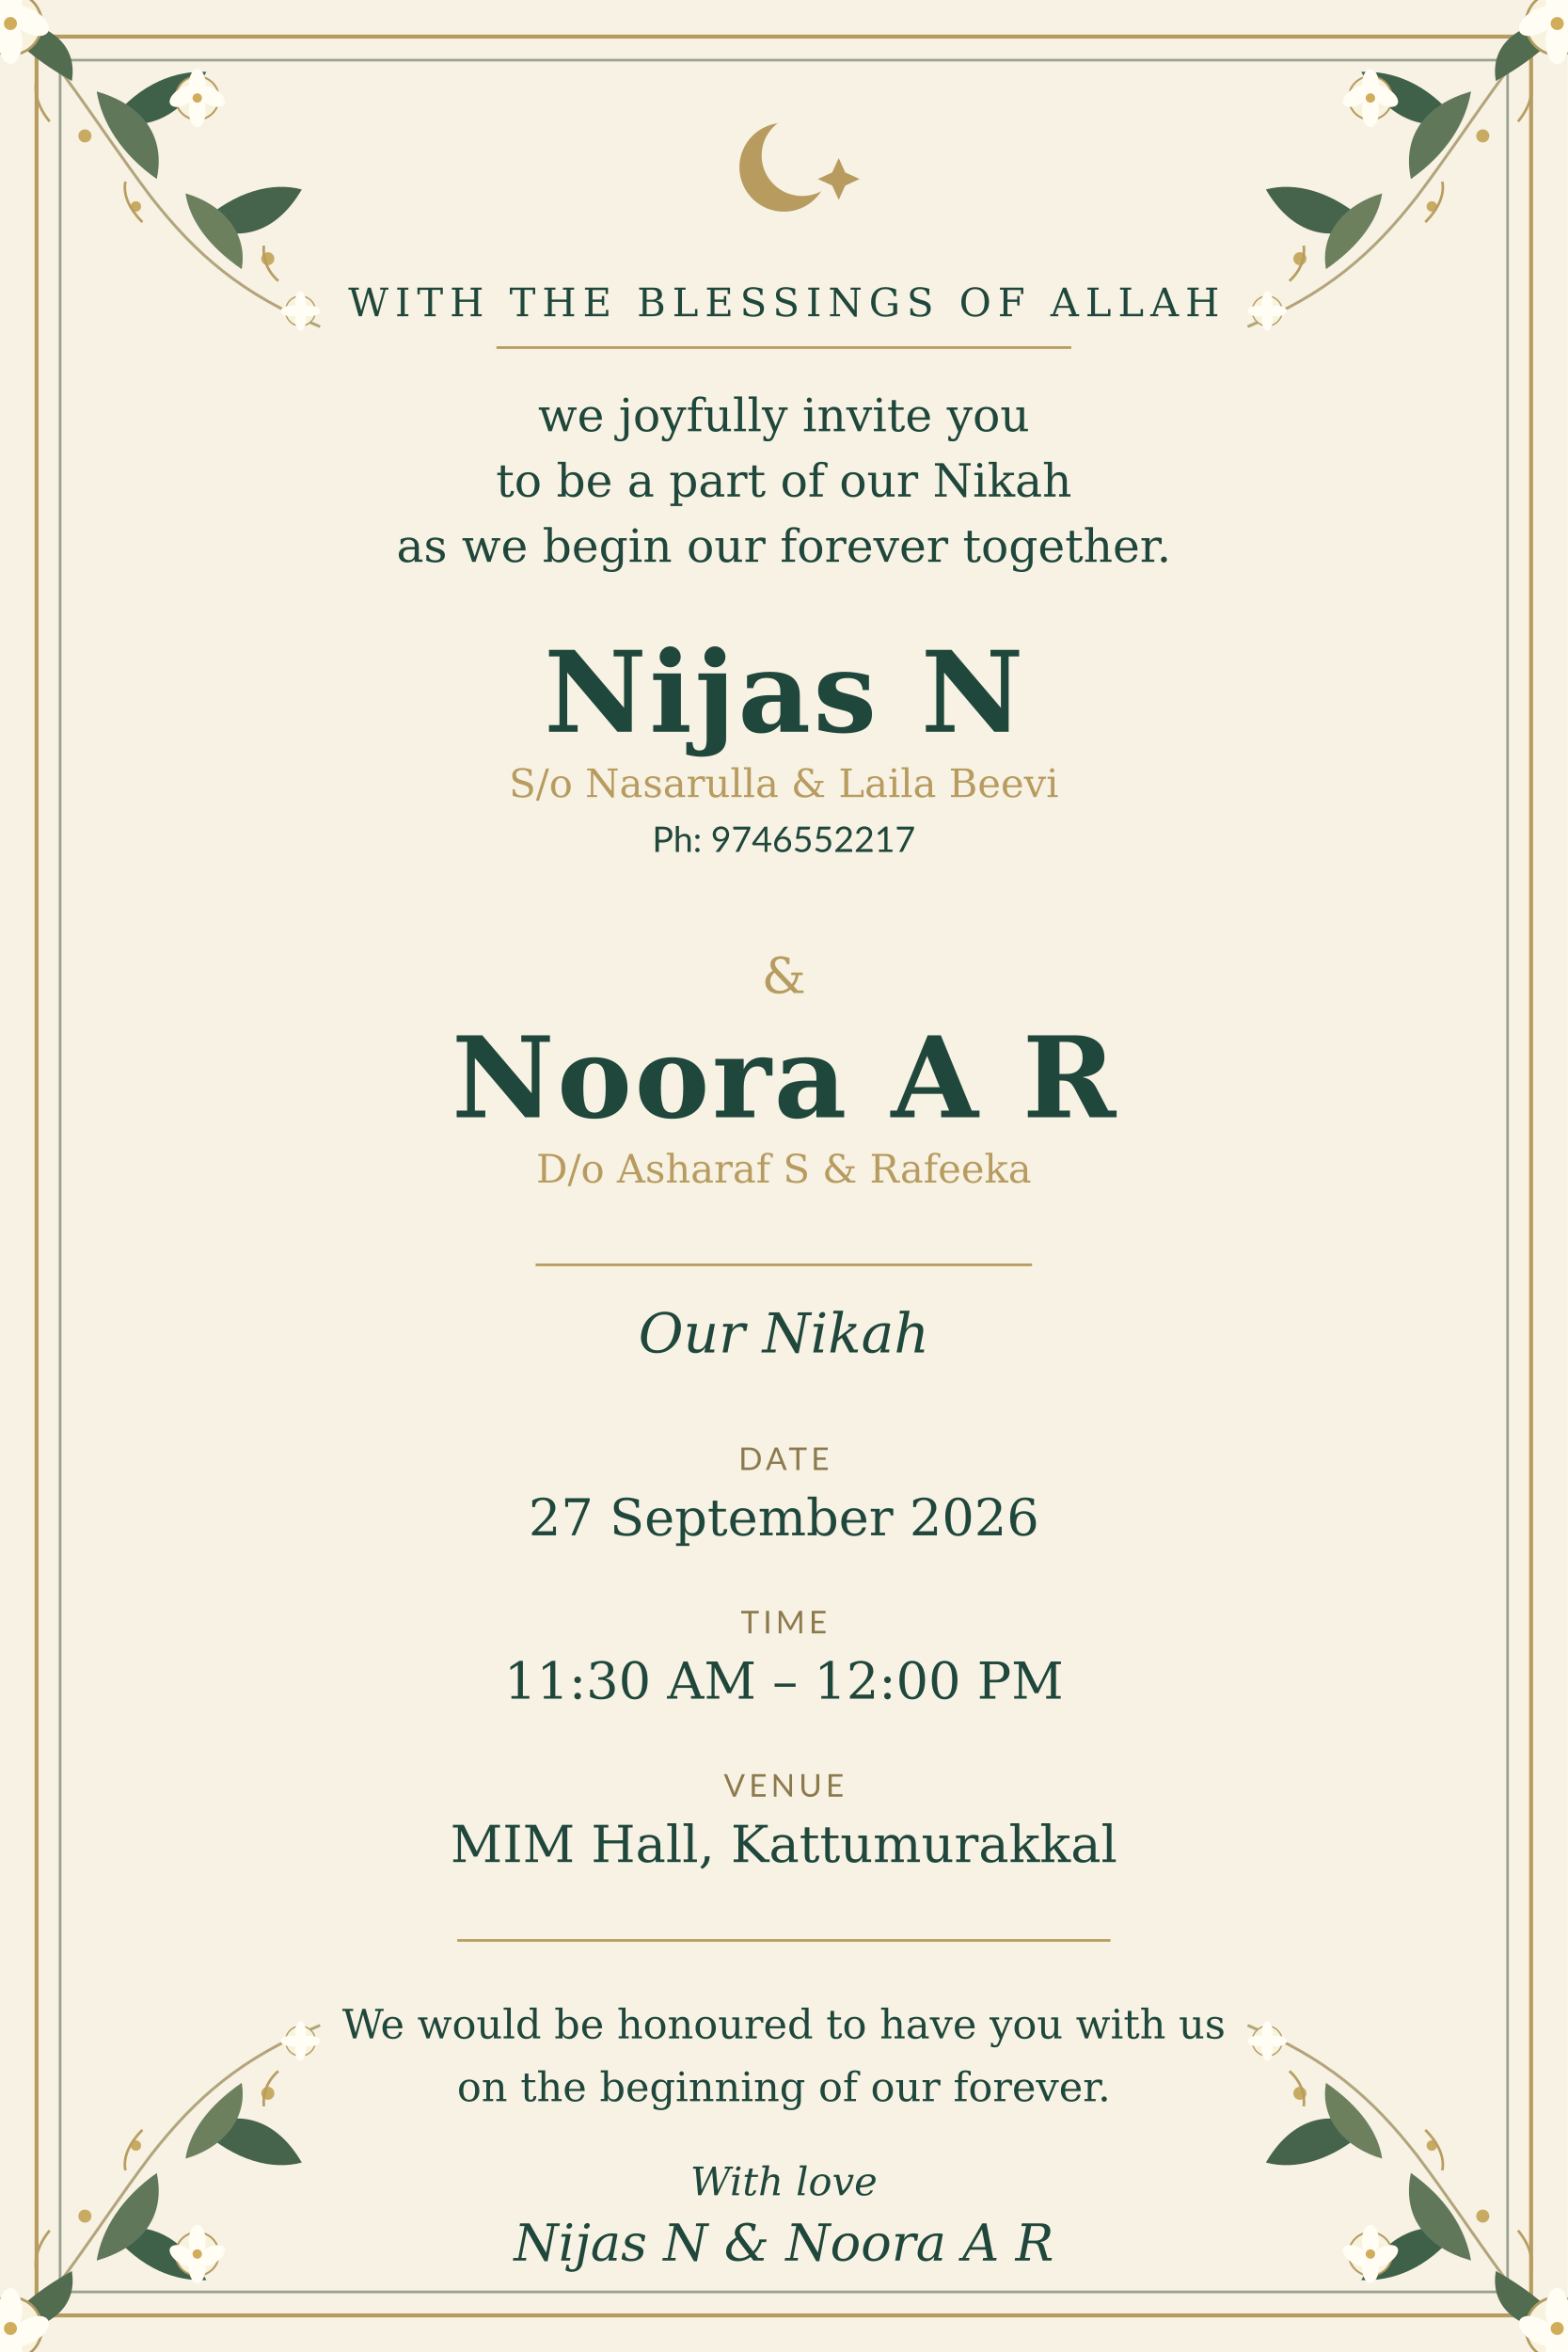
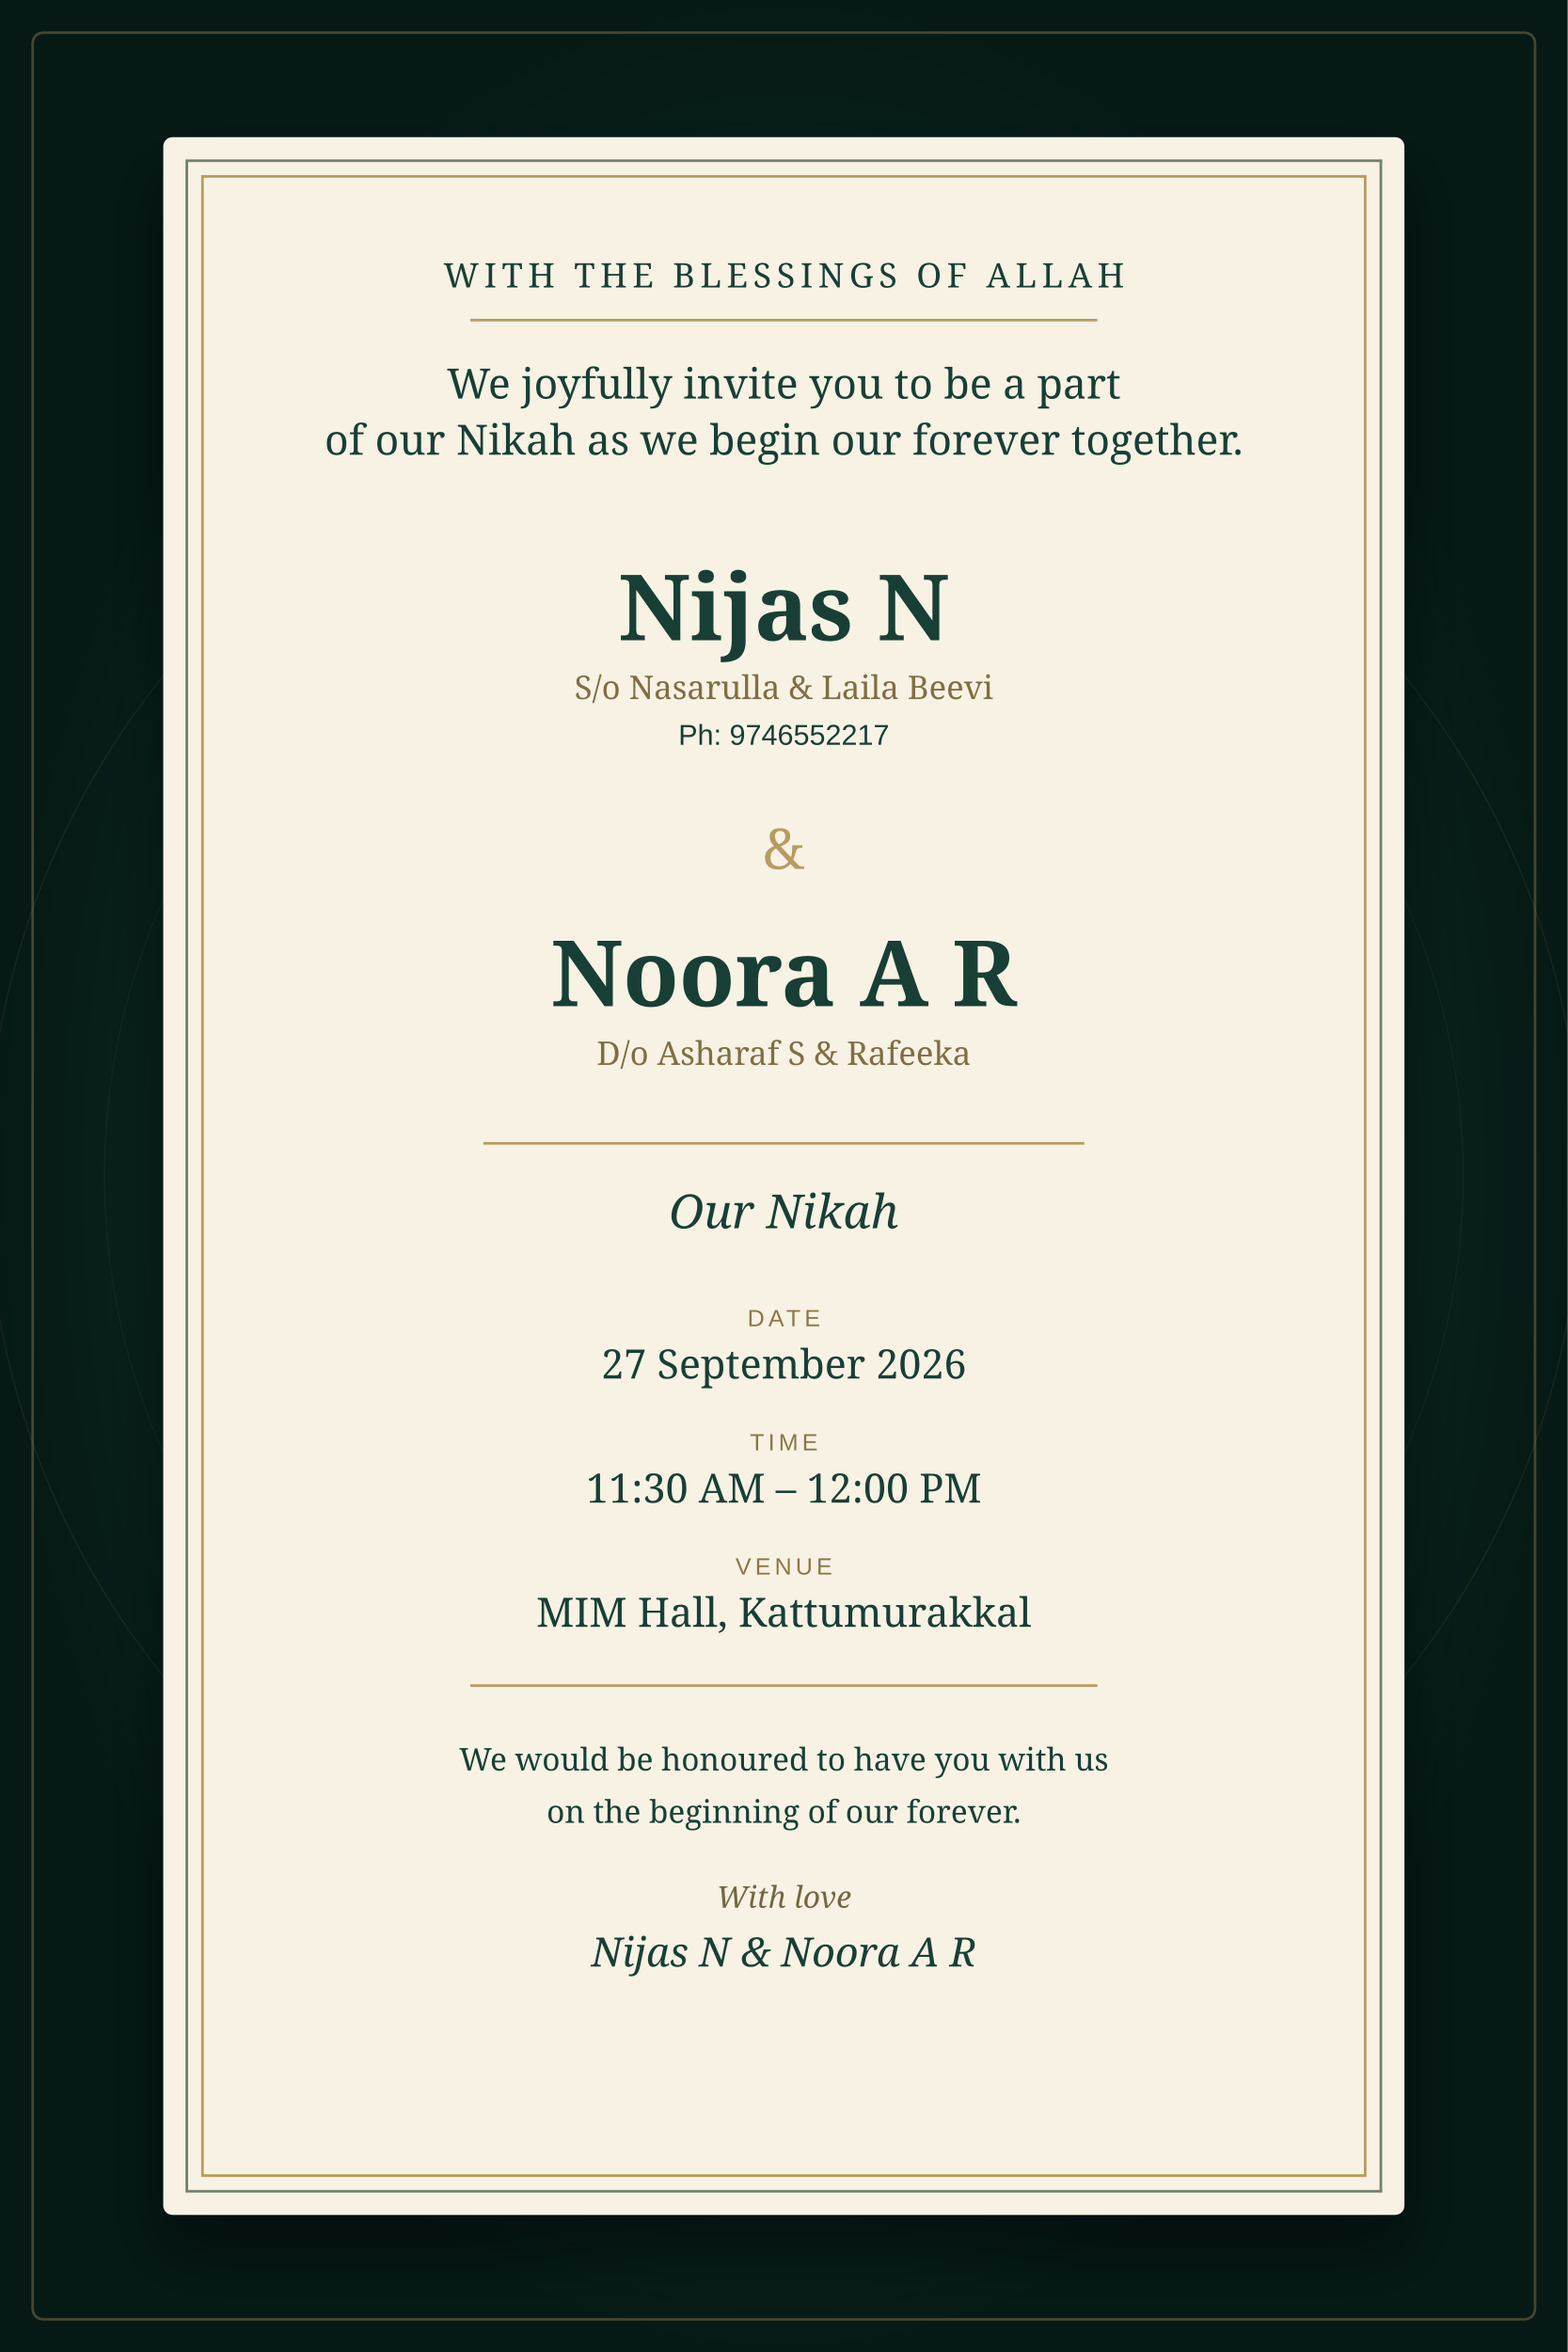
- <svg xmlns="http://www.w3.org/2000/svg" width="1200" height="1800" viewBox="0 0 1200 1800">
-   <rect width="1200" height="1800" fill="#f7f2e4" />
-   <rect x="28" y="28" width="1144" height="1744" rx="6" fill="none" stroke="#b79b5f" stroke-width="3" />
-   <rect x="46" y="46" width="1108" height="1708" rx="4" fill="none" stroke="#71806b" stroke-width="2" opacity=".7" />
-   <g transform="translate(0 0) scale(1 1)">
-     <path d="M0 0 C45 45, 70 90, 115 150 C150 195, 185 225, 245 250" fill="none" stroke="#9b8a58" stroke-width="2.2" opacity=".75" />
-     <path d="M55 62 C30 48, 12 33, -4 14 C35 15, 60 32, 55 62Z" fill="#526c50" />
-     <path d="M85 92 C108 63, 135 54, 158 55 C141 87, 114 102, 85 92Z" fill="#3f6049" />
-     <path d="M120 137 C93 118, 78 94, 74 70 C109 80, 127 104, 120 137Z" fill="#61775a" />
-     <path d="M153 171 C180 146, 209 139, 231 145 C213 176, 185 188, 153 171Z" fill="#46634b" />
-     <path d="M185 206 C159 188, 145 168, 142 148 C170 156, 190 178, 185 206Z" fill="#6c805e" />
-     <g transform="translate(8 18)">
-       <circle cx="0" cy="0" r="24" fill="#f8f3df" stroke="#b39a60" stroke-width="2" />
-       <circle cx="0" cy="0" r="7" fill="#d7b969" />
-       <g fill="#fffdf4">
-         <ellipse cx="0" cy="-14" rx="9" ry="17" />
-         <ellipse cx="14" cy="-2" rx="17" ry="9" transform="rotate(30 14 -2)" />
-         <ellipse cx="-14" cy="-2" rx="17" ry="9" transform="rotate(-30 -14 -2)" />
-         <ellipse cx="0" cy="14" rx="9" ry="17" />
-       </g>
-       <circle cx="0" cy="0" r="5" fill="#d1ad5b" />
-     </g>
-     <g transform="translate(151 75) scale(.72)">
-       <circle cx="0" cy="0" r="23" fill="#f8f3df" stroke="#b39a60" stroke-width="2" />
-       <circle cx="0" cy="0" r="7" fill="#d7b969" />
-       <g fill="#fffdf4">
-         <ellipse cx="0" cy="-14" rx="9" ry="17" />
-         <ellipse cx="14" cy="-2" rx="17" ry="9" transform="rotate(30 14 -2)" />
-         <ellipse cx="-14" cy="-2" rx="17" ry="9" transform="rotate(-30 -14 -2)" />
-         <ellipse cx="0" cy="14" rx="9" ry="17" />
-       </g>
-       <circle cx="0" cy="0" r="5" fill="#d1ad5b" />
-     </g>
-     <g transform="translate(230 238) scale(.52)">
-       <circle cx="0" cy="0" r="22" fill="#f8f3df" stroke="#b39a60" stroke-width="2" />
-       <circle cx="0" cy="0" r="6" fill="#d7b969" />
-       <g fill="#fffdf4">
-         <ellipse cx="0" cy="-13" rx="8" ry="16" />
-         <ellipse cx="13" cy="0" rx="16" ry="8" />
-         <ellipse cx="-13" cy="0" rx="16" ry="8" />
-         <ellipse cx="0" cy="13" rx="8" ry="16" />
-       </g>
-     </g>
-     <circle cx="65" cy="104" r="5" fill="#c8aa62" />
-     <circle cx="104" cy="158" r="4" fill="#c8aa62" />
-     <circle cx="205" cy="198" r="5" fill="#c8aa62" />
-     <path d="M38 93 C29 82, 26 71, 28 61 M109 170 C99 160, 94 149, 96 139 M213 215 C204 207, 201 197, 202 188" fill="none" stroke="#b89d61" stroke-width="2" />
+ <svg xmlns="http://www.w3.org/2000/svg" width="1200" height="1800">
+   <defs>
+     <radialGradient id="bg">
+       <stop stop-color="#154338" />
+       <stop offset=".55" stop-color="#0b2b24" />
+       <stop offset="1" stop-color="#061915" />
+     </radialGradient>
+     <filter id="s">
+       <feDropShadow dx="0" dy="28" stdDeviation="24" flood-opacity=".42" />
+     </filter>
+   </defs>
+   <rect width="1200" height="1800" fill="url(#bg)" />
+   <rect x="25" y="25" width="1150" height="1750" rx="8" fill="none" stroke="#b79b5f" stroke-width="2" opacity=".35" />
+   <circle cx="600" cy="900" r="610" fill="none" stroke="#d8c28a" opacity=".08" />
+   <circle cx="600" cy="900" r="520" fill="none" stroke="#d8c28a" opacity=".05" />
+   <g filter="url(#s)">
+     <rect x="125" y="105" width="950" height="1590" rx="7" fill="#f7f2e4" />
+     <rect x="143" y="123" width="914" height="1554" fill="none" stroke="#71806b" stroke-width="2" />
+     <rect x="155" y="135" width="890" height="1530" fill="none" stroke="#b79b5f" stroke-width="2" />
  </g>
-   <g transform="translate(1200 0) scale(-1 1)">
-     <path d="M0 0 C45 45, 70 90, 115 150 C150 195, 185 225, 245 250" fill="none" stroke="#9b8a58" stroke-width="2.2" opacity=".75" />
-     <path d="M55 62 C30 48, 12 33, -4 14 C35 15, 60 32, 55 62Z" fill="#526c50" />
-     <path d="M85 92 C108 63, 135 54, 158 55 C141 87, 114 102, 85 92Z" fill="#3f6049" />
-     <path d="M120 137 C93 118, 78 94, 74 70 C109 80, 127 104, 120 137Z" fill="#61775a" />
-     <path d="M153 171 C180 146, 209 139, 231 145 C213 176, 185 188, 153 171Z" fill="#46634b" />
-     <path d="M185 206 C159 188, 145 168, 142 148 C170 156, 190 178, 185 206Z" fill="#6c805e" />
-     <g transform="translate(8 18)">
-       <circle cx="0" cy="0" r="24" fill="#f8f3df" stroke="#b39a60" stroke-width="2" />
-       <circle cx="0" cy="0" r="7" fill="#d7b969" />
-       <g fill="#fffdf4">
-         <ellipse cx="0" cy="-14" rx="9" ry="17" />
-         <ellipse cx="14" cy="-2" rx="17" ry="9" transform="rotate(30 14 -2)" />
-         <ellipse cx="-14" cy="-2" rx="17" ry="9" transform="rotate(-30 -14 -2)" />
-         <ellipse cx="0" cy="14" rx="9" ry="17" />
-       </g>
-       <circle cx="0" cy="0" r="5" fill="#d1ad5b" />
-     </g>
-     <g transform="translate(151 75) scale(.72)">
-       <circle cx="0" cy="0" r="23" fill="#f8f3df" stroke="#b39a60" stroke-width="2" />
-       <circle cx="0" cy="0" r="7" fill="#d7b969" />
-       <g fill="#fffdf4">
-         <ellipse cx="0" cy="-14" rx="9" ry="17" />
-         <ellipse cx="14" cy="-2" rx="17" ry="9" transform="rotate(30 14 -2)" />
-         <ellipse cx="-14" cy="-2" rx="17" ry="9" transform="rotate(-30 -14 -2)" />
-         <ellipse cx="0" cy="14" rx="9" ry="17" />
-       </g>
-       <circle cx="0" cy="0" r="5" fill="#d1ad5b" />
-     </g>
-     <g transform="translate(230 238) scale(.52)">
-       <circle cx="0" cy="0" r="22" fill="#f8f3df" stroke="#b39a60" stroke-width="2" />
-       <circle cx="0" cy="0" r="6" fill="#d7b969" />
-       <g fill="#fffdf4">
-         <ellipse cx="0" cy="-13" rx="8" ry="16" />
-         <ellipse cx="13" cy="0" rx="16" ry="8" />
-         <ellipse cx="-13" cy="0" rx="16" ry="8" />
-         <ellipse cx="0" cy="13" rx="8" ry="16" />
-       </g>
-     </g>
-     <circle cx="65" cy="104" r="5" fill="#c8aa62" />
-     <circle cx="104" cy="158" r="4" fill="#c8aa62" />
-     <circle cx="205" cy="198" r="5" fill="#c8aa62" />
-     <path d="M38 93 C29 82, 26 71, 28 61 M109 170 C99 160, 94 149, 96 139 M213 215 C204 207, 201 197, 202 188" fill="none" stroke="#b89d61" stroke-width="2" />
-   </g>
-   <g transform="translate(0 1800) scale(1 -1)">
-     <path d="M0 0 C45 45, 70 90, 115 150 C150 195, 185 225, 245 250" fill="none" stroke="#9b8a58" stroke-width="2.2" opacity=".75" />
-     <path d="M55 62 C30 48, 12 33, -4 14 C35 15, 60 32, 55 62Z" fill="#526c50" />
-     <path d="M85 92 C108 63, 135 54, 158 55 C141 87, 114 102, 85 92Z" fill="#3f6049" />
-     <path d="M120 137 C93 118, 78 94, 74 70 C109 80, 127 104, 120 137Z" fill="#61775a" />
-     <path d="M153 171 C180 146, 209 139, 231 145 C213 176, 185 188, 153 171Z" fill="#46634b" />
-     <path d="M185 206 C159 188, 145 168, 142 148 C170 156, 190 178, 185 206Z" fill="#6c805e" />
-     <g transform="translate(8 18)">
-       <circle cx="0" cy="0" r="24" fill="#f8f3df" stroke="#b39a60" stroke-width="2" />
-       <circle cx="0" cy="0" r="7" fill="#d7b969" />
-       <g fill="#fffdf4">
-         <ellipse cx="0" cy="-14" rx="9" ry="17" />
-         <ellipse cx="14" cy="-2" rx="17" ry="9" transform="rotate(30 14 -2)" />
-         <ellipse cx="-14" cy="-2" rx="17" ry="9" transform="rotate(-30 -14 -2)" />
-         <ellipse cx="0" cy="14" rx="9" ry="17" />
-       </g>
-       <circle cx="0" cy="0" r="5" fill="#d1ad5b" />
-     </g>
-     <g transform="translate(151 75) scale(.72)">
-       <circle cx="0" cy="0" r="23" fill="#f8f3df" stroke="#b39a60" stroke-width="2" />
-       <circle cx="0" cy="0" r="7" fill="#d7b969" />
-       <g fill="#fffdf4">
-         <ellipse cx="0" cy="-14" rx="9" ry="17" />
-         <ellipse cx="14" cy="-2" rx="17" ry="9" transform="rotate(30 14 -2)" />
-         <ellipse cx="-14" cy="-2" rx="17" ry="9" transform="rotate(-30 -14 -2)" />
-         <ellipse cx="0" cy="14" rx="9" ry="17" />
-       </g>
-       <circle cx="0" cy="0" r="5" fill="#d1ad5b" />
-     </g>
-     <g transform="translate(230 238) scale(.52)">
-       <circle cx="0" cy="0" r="22" fill="#f8f3df" stroke="#b39a60" stroke-width="2" />
-       <circle cx="0" cy="0" r="6" fill="#d7b969" />
-       <g fill="#fffdf4">
-         <ellipse cx="0" cy="-13" rx="8" ry="16" />
-         <ellipse cx="13" cy="0" rx="16" ry="8" />
-         <ellipse cx="-13" cy="0" rx="16" ry="8" />
-         <ellipse cx="0" cy="13" rx="8" ry="16" />
-       </g>
-     </g>
-     <circle cx="65" cy="104" r="5" fill="#c8aa62" />
-     <circle cx="104" cy="158" r="4" fill="#c8aa62" />
-     <circle cx="205" cy="198" r="5" fill="#c8aa62" />
-     <path d="M38 93 C29 82, 26 71, 28 61 M109 170 C99 160, 94 149, 96 139 M213 215 C204 207, 201 197, 202 188" fill="none" stroke="#b89d61" stroke-width="2" />
-   </g>
-   <g transform="translate(1200 1800) scale(-1 -1)">
-     <path d="M0 0 C45 45, 70 90, 115 150 C150 195, 185 225, 245 250" fill="none" stroke="#9b8a58" stroke-width="2.2" opacity=".75" />
-     <path d="M55 62 C30 48, 12 33, -4 14 C35 15, 60 32, 55 62Z" fill="#526c50" />
-     <path d="M85 92 C108 63, 135 54, 158 55 C141 87, 114 102, 85 92Z" fill="#3f6049" />
-     <path d="M120 137 C93 118, 78 94, 74 70 C109 80, 127 104, 120 137Z" fill="#61775a" />
-     <path d="M153 171 C180 146, 209 139, 231 145 C213 176, 185 188, 153 171Z" fill="#46634b" />
-     <path d="M185 206 C159 188, 145 168, 142 148 C170 156, 190 178, 185 206Z" fill="#6c805e" />
-     <g transform="translate(8 18)">
-       <circle cx="0" cy="0" r="24" fill="#f8f3df" stroke="#b39a60" stroke-width="2" />
-       <circle cx="0" cy="0" r="7" fill="#d7b969" />
-       <g fill="#fffdf4">
-         <ellipse cx="0" cy="-14" rx="9" ry="17" />
-         <ellipse cx="14" cy="-2" rx="17" ry="9" transform="rotate(30 14 -2)" />
-         <ellipse cx="-14" cy="-2" rx="17" ry="9" transform="rotate(-30 -14 -2)" />
-         <ellipse cx="0" cy="14" rx="9" ry="17" />
-       </g>
-       <circle cx="0" cy="0" r="5" fill="#d1ad5b" />
-     </g>
-     <g transform="translate(151 75) scale(.72)">
-       <circle cx="0" cy="0" r="23" fill="#f8f3df" stroke="#b39a60" stroke-width="2" />
-       <circle cx="0" cy="0" r="7" fill="#d7b969" />
-       <g fill="#fffdf4">
-         <ellipse cx="0" cy="-14" rx="9" ry="17" />
-         <ellipse cx="14" cy="-2" rx="17" ry="9" transform="rotate(30 14 -2)" />
-         <ellipse cx="-14" cy="-2" rx="17" ry="9" transform="rotate(-30 -14 -2)" />
-         <ellipse cx="0" cy="14" rx="9" ry="17" />
-       </g>
-       <circle cx="0" cy="0" r="5" fill="#d1ad5b" />
-     </g>
-     <g transform="translate(230 238) scale(.52)">
-       <circle cx="0" cy="0" r="22" fill="#f8f3df" stroke="#b39a60" stroke-width="2" />
-       <circle cx="0" cy="0" r="6" fill="#d7b969" />
-       <g fill="#fffdf4">
-         <ellipse cx="0" cy="-13" rx="8" ry="16" />
-         <ellipse cx="13" cy="0" rx="16" ry="8" />
-         <ellipse cx="-13" cy="0" rx="16" ry="8" />
-         <ellipse cx="0" cy="13" rx="8" ry="16" />
-       </g>
-     </g>
-     <circle cx="65" cy="104" r="5" fill="#c8aa62" />
-     <circle cx="104" cy="158" r="4" fill="#c8aa62" />
-     <circle cx="205" cy="198" r="5" fill="#c8aa62" />
-     <path d="M38 93 C29 82, 26 71, 28 61 M109 170 C99 160, 94 149, 96 139 M213 215 C204 207, 201 197, 202 188" fill="none" stroke="#b89d61" stroke-width="2" />
-   </g>
-   <g transform="translate(600 128)">
-     <circle cx="0" cy="0" r="34" fill="#b79b5f" />
-     <circle cx="14" cy="-9" r="31" fill="#f7f2e4" />
-     <path d="M42 -7 l5 11 11 5-11 5-5 11-5-11-11-5 11-5z" fill="#b79b5f" />
-   </g>
-   <g fill="#1f473b" text-anchor="middle">
-     <text x="600" y="242" font-family="DejaVu Serif, serif" font-size="30" letter-spacing="5">WITH THE BLESSINGS OF ALLAH</text>
-     <line x1="380" y1="266" x2="820" y2="266" stroke="#b79b5f" stroke-width="2" />
-     <text x="600" y="330" font-family="DejaVu Serif, serif" font-size="35">we joyfully invite you</text>
-     <text x="600" y="380" font-family="DejaVu Serif, serif" font-size="35">to be a part of our Nikah</text>
-     <text x="600" y="430" font-family="DejaVu Serif, serif" font-size="35">as we begin our forever together.</text>
-     <text x="600" y="560" font-family="DejaVu Serif, serif" font-weight="bold" font-size="86" letter-spacing="2">Nijas N</text>
-     <text x="600" y="610" font-family="DejaVu Serif, serif" font-size="30" fill="#b79b5f">S/o Nasarulla &amp; Laila Beevi</text>
-     <text x="600" y="652" font-family="Lato, sans-serif" font-size="27">Ph: 9746552217</text>
-     <text x="600" y="760" font-family="DejaVu Serif, serif" font-size="38" fill="#b79b5f">&amp;</text>
-     <text x="600" y="855" font-family="DejaVu Serif, serif" font-weight="bold" font-size="86" letter-spacing="2">Noora A R</text>
-     <text x="600" y="905" font-family="DejaVu Serif, serif" font-size="30" fill="#b79b5f">D/o Asharaf S &amp; Rafeeka</text>
-     <line x1="410" y1="968" x2="790" y2="968" stroke="#b79b5f" stroke-width="2" />
-     <text x="600" y="1035" font-family="DejaVu Serif, serif" font-size="42" font-style="italic">Our Nikah</text>
-     <text x="600" y="1125" font-family="Lato, sans-serif" font-size="24" fill="#8c7a4d" letter-spacing="3">DATE</text>
-     <text x="600" y="1175" font-family="DejaVu Serif, serif" font-size="39">27 September 2026</text>
-     <text x="600" y="1250" font-family="Lato, sans-serif" font-size="24" fill="#8c7a4d" letter-spacing="3">TIME</text>
-     <text x="600" y="1300" font-family="DejaVu Serif, serif" font-size="39">11:30 AM – 12:00 PM</text>
-     <text x="600" y="1375" font-family="Lato, sans-serif" font-size="24" fill="#8c7a4d" letter-spacing="3">VENUE</text>
-     <text x="600" y="1425" font-family="DejaVu Serif, serif" font-size="39">MIM Hall, Kattumurakkal</text>
-     <line x1="350" y1="1485" x2="850" y2="1485" stroke="#b79b5f" stroke-width="2" />
-     <text x="600" y="1560" font-family="DejaVu Serif, serif" font-size="31">We would be honoured to have you with us</text>
-     <text x="600" y="1608" font-family="DejaVu Serif, serif" font-size="31">on the beginning of our forever.</text>
-     <text x="600" y="1680" font-family="DejaVu Serif, serif" font-size="30" font-style="italic">With love</text>
-     <text x="600" y="1730" font-family="DejaVu Serif, serif" font-size="39" font-style="italic">Nijas N &amp; Noora A R</text>
+   <g text-anchor="middle" fill="#183f35">
+     <text x="600" y="220" font-family="Georgia" font-size="26" letter-spacing="4">WITH THE BLESSINGS OF ALLAH</text>
+     <line x1="360" y1="245" x2="840" y2="245" stroke="#b79b5f" stroke-width="2" />
+     <text x="600" y="305" font-family="Georgia" font-size="32">We joyfully invite you to be a part</text>
+     <text x="600" y="348" font-family="Georgia" font-size="32">of our Nikah as we begin our forever together.</text>
+     <text x="600" y="490" font-family="Georgia" font-size="70" font-weight="bold">Nijas N</text>
+     <text x="600" y="535" font-family="Georgia" font-size="25" fill="#806e43">S/o Nasarulla &amp; Laila Beevi</text>
+     <text x="600" y="570" font-family="Arial" font-size="22">Ph: 9746552217</text>
+     <text x="600" y="665" font-family="Georgia" font-size="43" fill="#b79b5f">&amp;</text>
+     <text x="600" y="770" font-family="Georgia" font-size="70" font-weight="bold">Noora A R</text>
+     <text x="600" y="815" font-family="Georgia" font-size="25" fill="#806e43">D/o Asharaf S &amp; Rafeeka</text>
+     <line x1="370" y1="875" x2="830" y2="875" stroke="#b79b5f" stroke-width="2" />
+     <text x="600" y="940" font-family="Georgia" font-size="36" font-style="italic">Our Nikah</text>
+     <text x="600" y="1015" font-family="Arial" font-size="18" letter-spacing="3" fill="#8b7747">DATE</text>
+     <text x="600" y="1055" font-family="Georgia" font-size="31">27 September 2026</text>
+     <text x="600" y="1110" font-family="Arial" font-size="18" letter-spacing="3" fill="#8b7747">TIME</text>
+     <text x="600" y="1150" font-family="Georgia" font-size="31">11:30 AM – 12:00 PM</text>
+     <text x="600" y="1205" font-family="Arial" font-size="18" letter-spacing="3" fill="#8b7747">VENUE</text>
+     <text x="600" y="1245" font-family="Georgia" font-size="31">MIM Hall, Kattumurakkal</text>
+     <line x1="360" y1="1290" x2="840" y2="1290" stroke="#b79b5f" stroke-width="2" />
+     <text x="600" y="1355" font-family="Georgia" font-size="24">We would be honoured to have you with us</text>
+     <text x="600" y="1395" font-family="Georgia" font-size="24">on the beginning of our forever.</text>
+     <text x="600" y="1460" font-family="Georgia" font-size="23" font-style="italic" fill="#746643">With love</text>
+     <text x="600" y="1505" font-family="Georgia" font-size="31" font-style="italic">Nijas N &amp; Noora A R</text>
  </g>
</svg>
